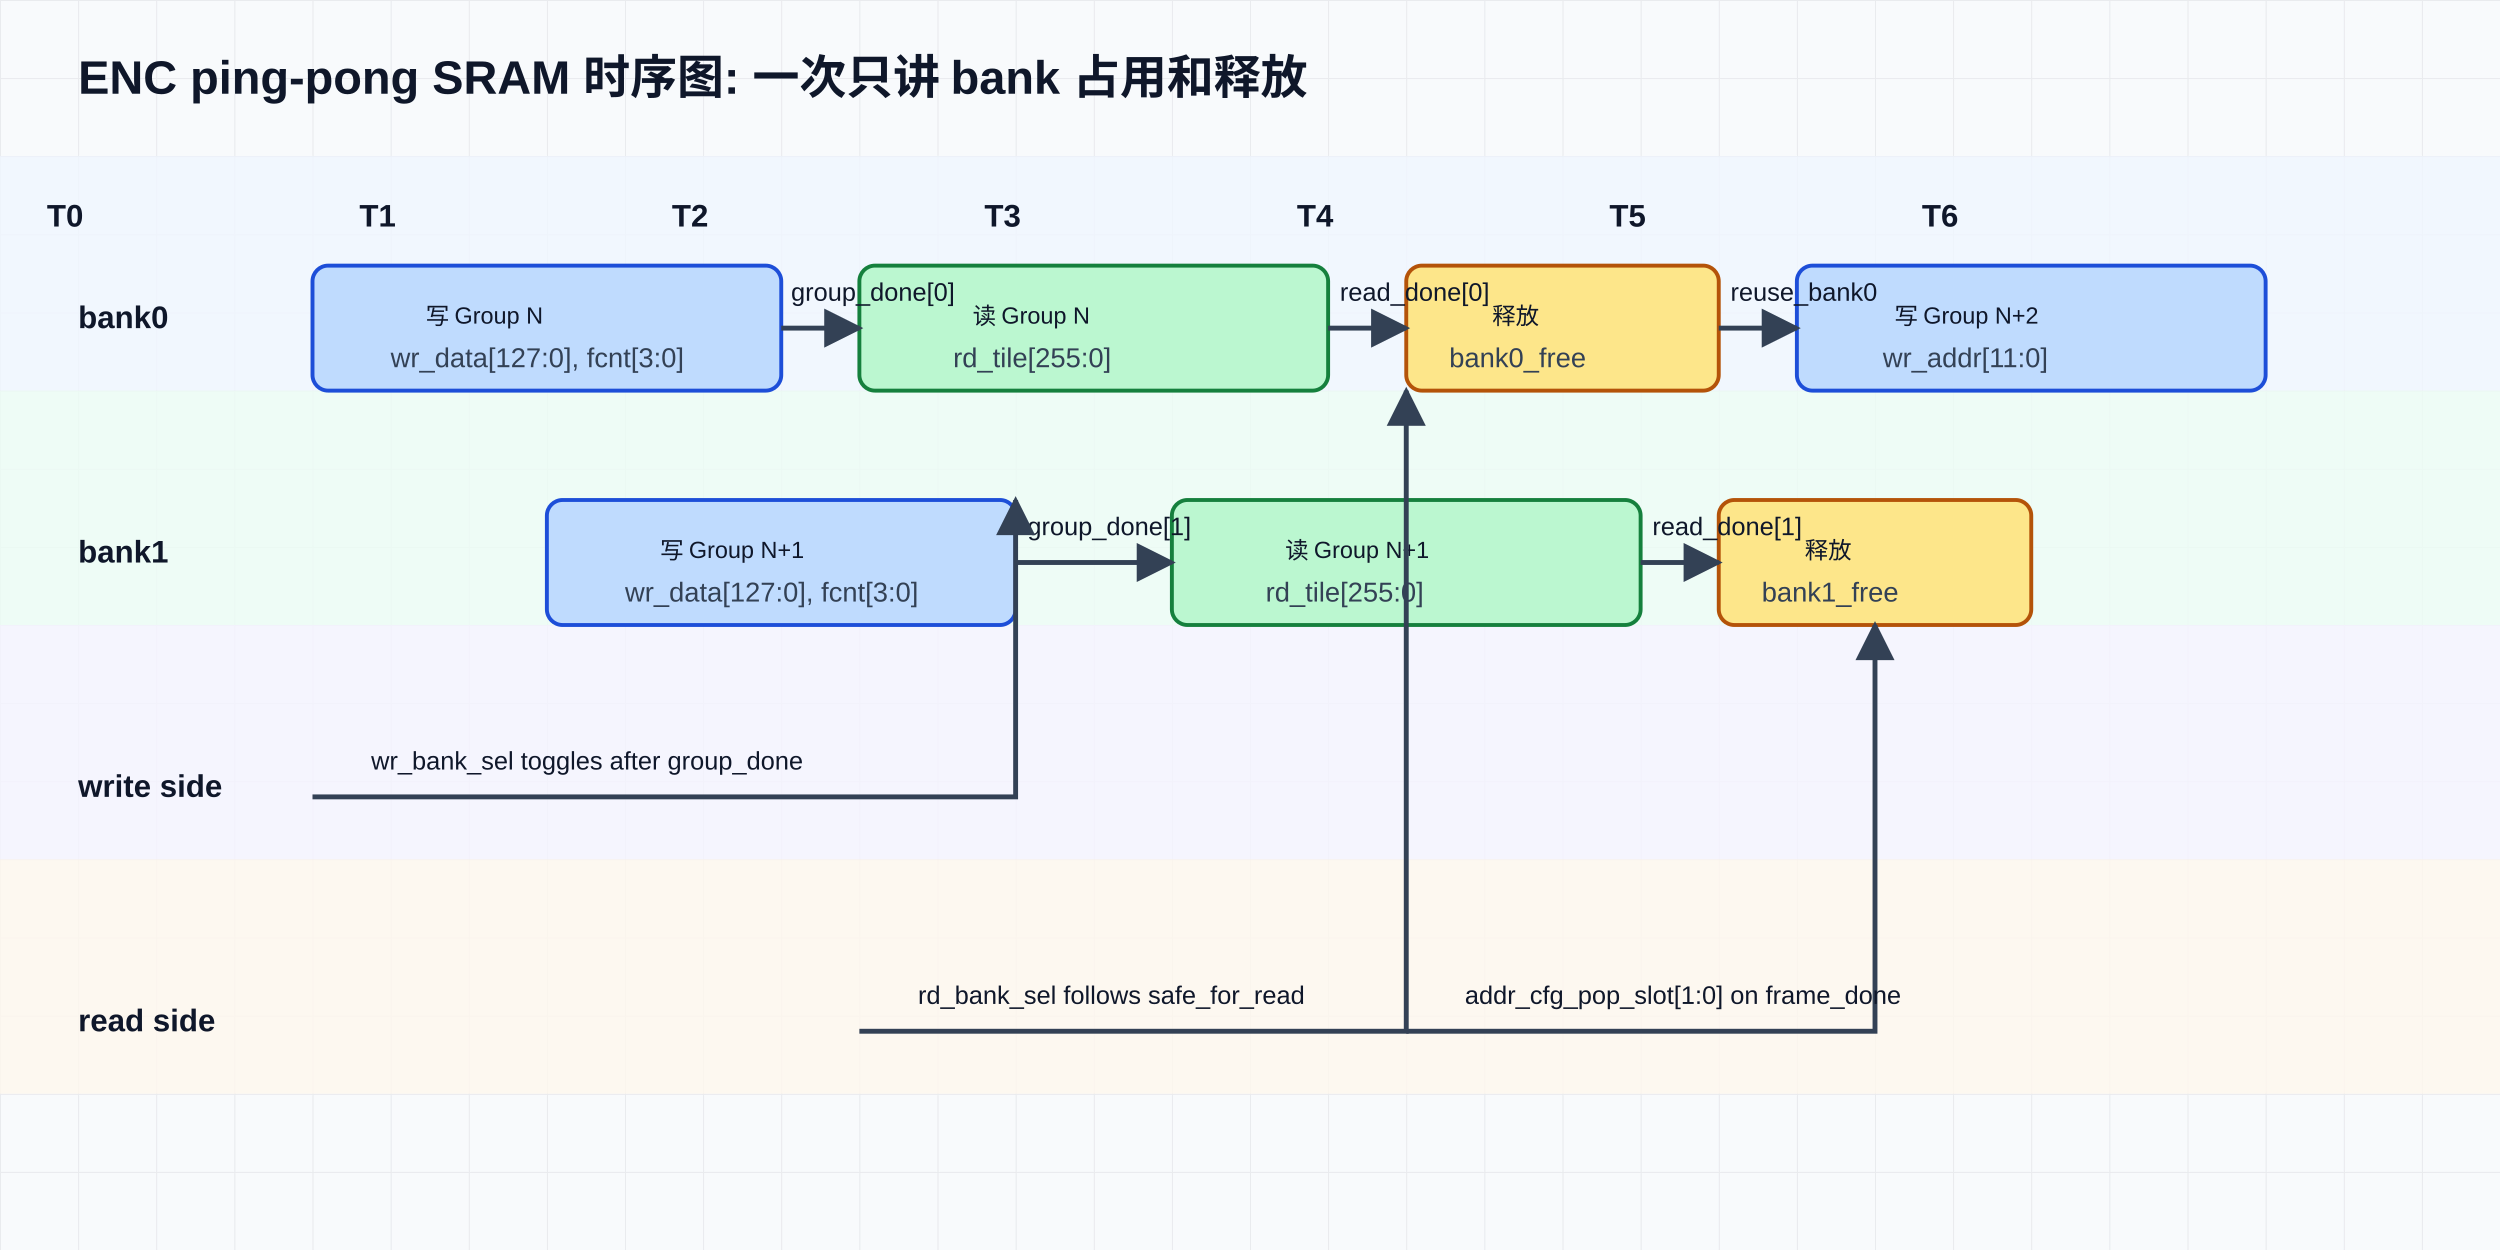
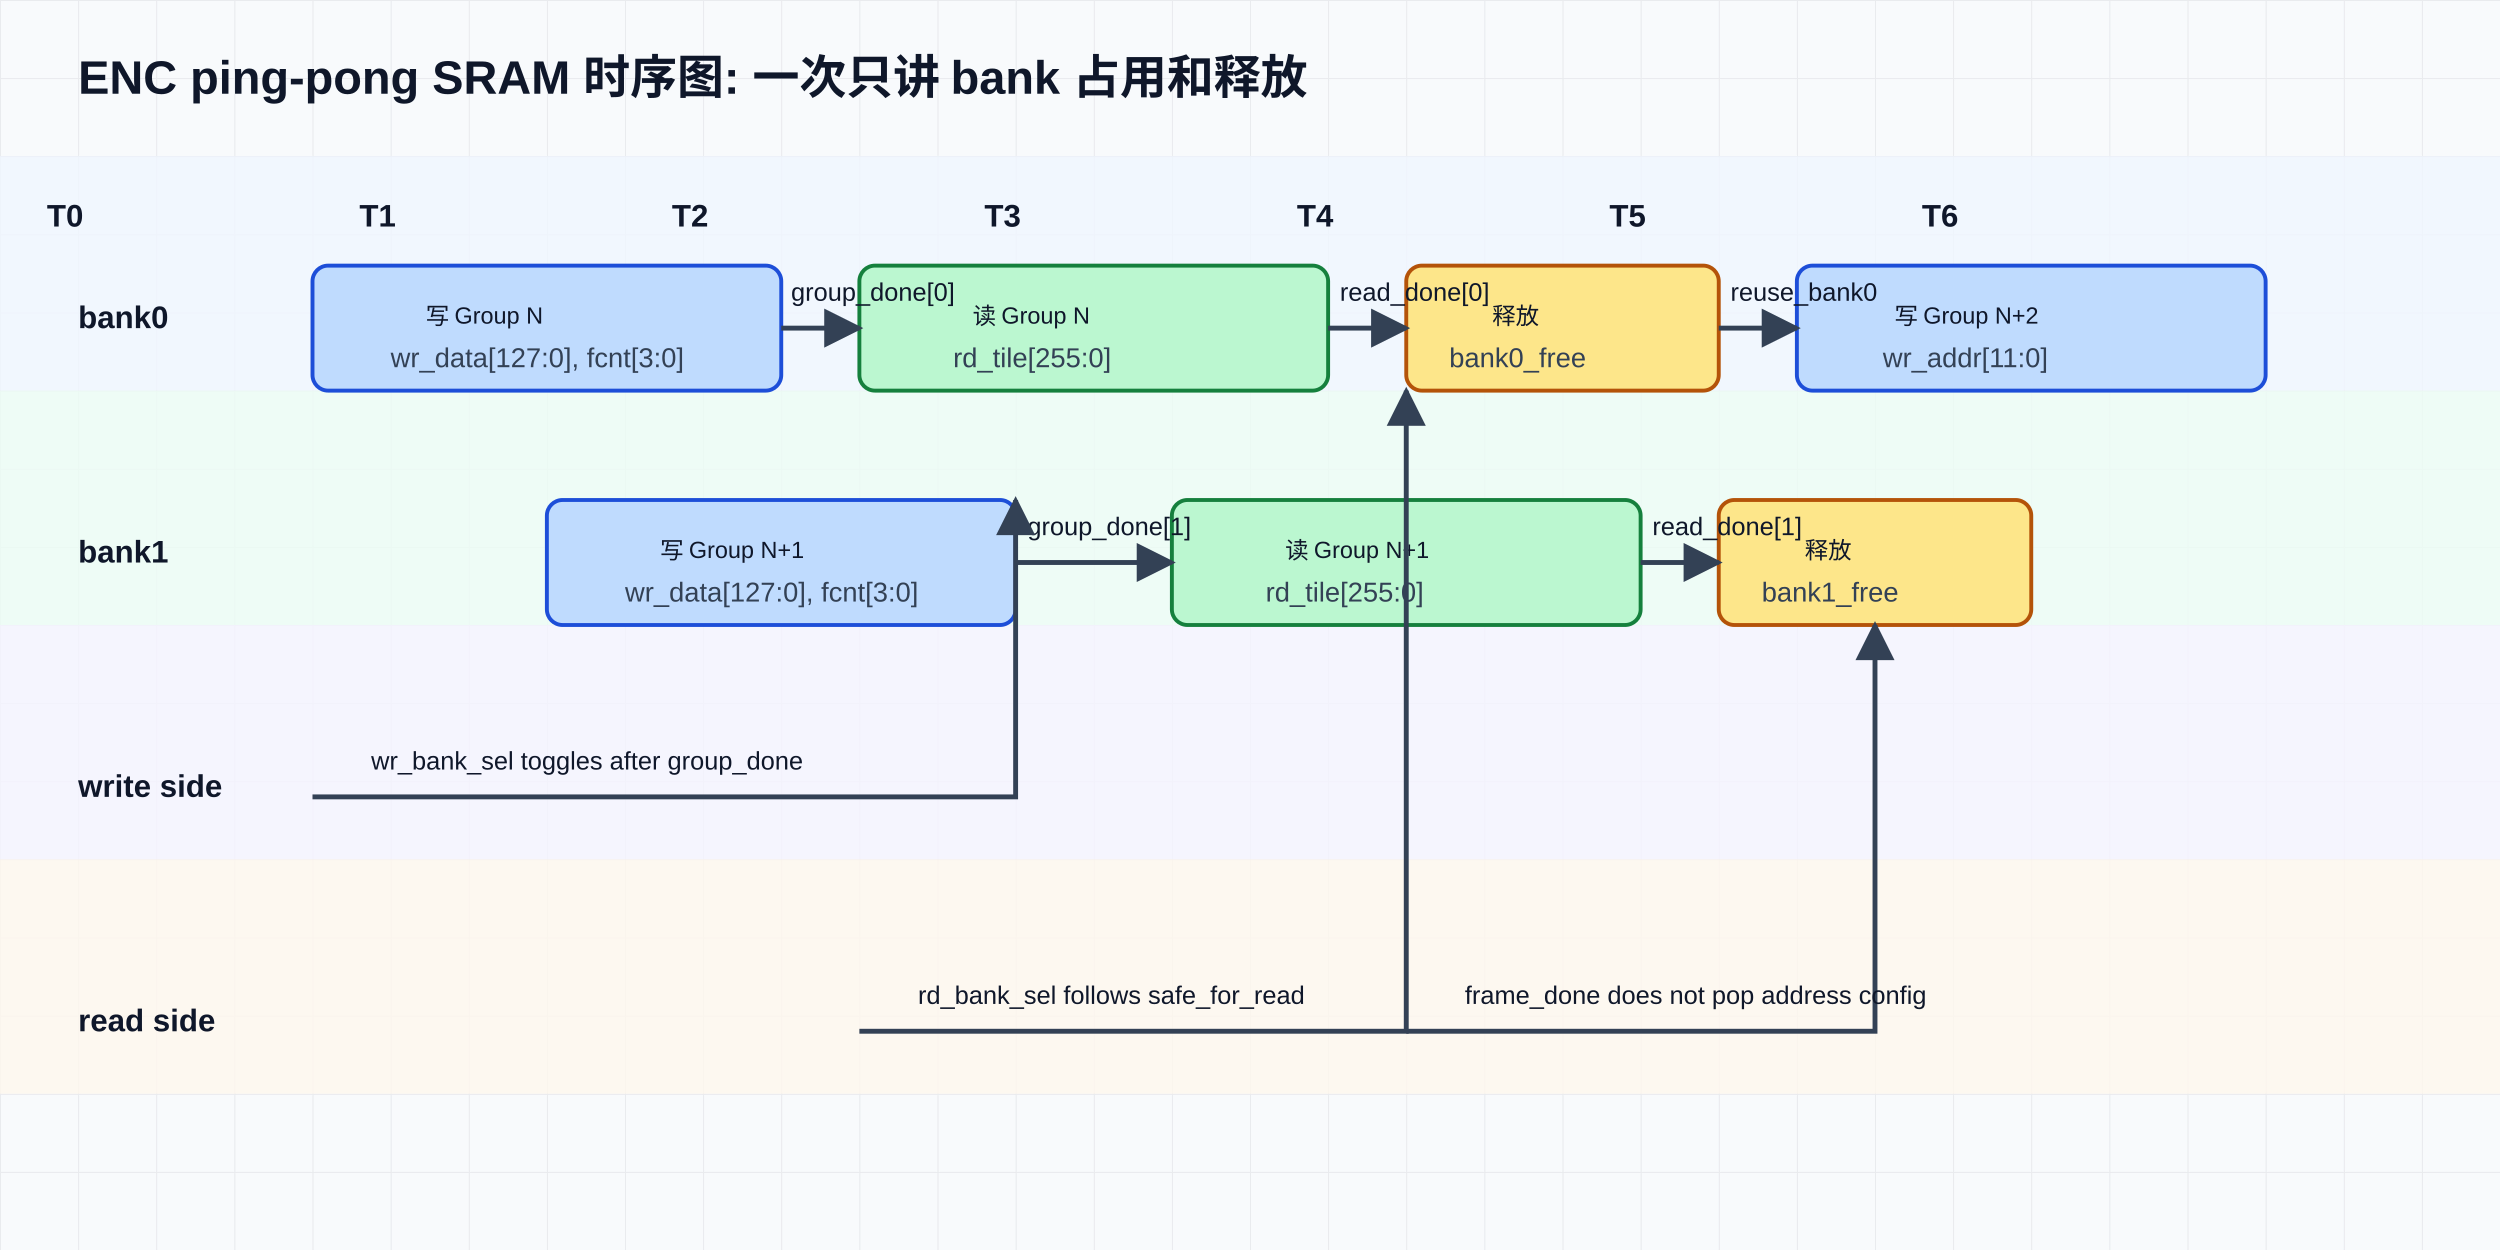
<svg xmlns="http://www.w3.org/2000/svg" width="1280" height="640" viewBox="0 0 1280 640">
  <defs>
    <pattern id="grid" width="40" height="40" patternUnits="userSpaceOnUse">
      <path d="M 40 0 L 0 0 0 40" fill="none" stroke="#e5e7eb" stroke-width="1" />
    </pattern>
    <marker id="arrow" viewBox="0 0 10 10" refX="9" refY="5" markerWidth="8" markerHeight="8" orient="auto">
      <path d="M 0 0 L 10 5 L 0 10 z" fill="#334155" />
    </marker>
    <style>
      text { font-family: Arial, "PingFang SC", "Microsoft YaHei", sans-serif; fill: #0f172a; }
      .title { font-size: 24px; font-weight: 700; }
      .lane { font-size: 16px; font-weight: 700; }
      .bar0 { fill: #bfdbfe; stroke: #1d4ed8; stroke-width: 2; rx: 8; }
      .bar1 { fill: #bbf7d0; stroke: #15803d; stroke-width: 2; rx: 8; }
      .bar2 { fill: #fde68a; stroke: #b45309; stroke-width: 2; rx: 8; }
      .flow { fill: none; stroke: #334155; stroke-width: 2.5; marker-end: url(#arrow); }
      .sig { font-size: 13px; fill: #0f172a; }
      .small { font-size: 14px; fill: #334155; }
    </style>
  </defs>
  <rect width="1280" height="640" fill="#f8fafc" />
  <rect width="1280" height="640" fill="url(#grid)" opacity="0.8" />
  <text x="40" y="48" class="title">ENC ping-pong SRAM 时序图: 一次只讲 bank 占用和释放</text>
  <rect x="0" y="80" width="1280" height="120" fill="#eff6ff" opacity="0.78" />
  <rect x="0" y="200" width="1280" height="120" fill="#ecfdf5" opacity="0.78" />
  <rect x="0" y="320" width="1280" height="120" fill="#f5f3ff" opacity="0.78" />
  <rect x="0" y="440" width="1280" height="120" fill="#fff7ed" opacity="0.78" />
  <text x="24" y="116" class="lane">T0</text>
  <text x="184" y="116" class="lane">T1</text>
  <text x="344" y="116" class="lane">T2</text>
  <text x="504" y="116" class="lane">T3</text>
  <text x="664" y="116" class="lane">T4</text>
  <text x="824" y="116" class="lane">T5</text>
  <text x="984" y="116" class="lane">T6</text>
  <text x="40" y="168" class="lane">bank0</text>
  <text x="40" y="288" class="lane">bank1</text>
  <text x="40" y="408" class="lane">write side</text>
  <text x="40" y="528" class="lane">read side</text>
  <rect x="160" y="136" width="240" height="64" class="bar0" />
  <text x="218" y="166">写 Group N</text>
  <text x="200" y="188" class="small">wr_data[127:0], fcnt[3:0]</text>
  <rect x="440" y="136" width="240" height="64" class="bar1" />
  <text x="498" y="166">读 Group N</text>
  <text x="488" y="188" class="small">rd_tile[255:0]</text>
  <rect x="720" y="136" width="160" height="64" class="bar2" />
  <text x="764" y="166">释放</text>
  <text x="742" y="188" class="small">bank0_free</text>
  <rect x="920" y="136" width="240" height="64" class="bar0" />
  <text x="970" y="166">写 Group N+2</text>
  <text x="964" y="188" class="small">wr_addr[11:0]</text>
  <rect x="280" y="256" width="240" height="64" class="bar0" />
  <text x="338" y="286">写 Group N+1</text>
  <text x="320" y="308" class="small">wr_data[127:0], fcnt[3:0]</text>
  <rect x="600" y="256" width="240" height="64" class="bar1" />
  <text x="658" y="286">读 Group N+1</text>
  <text x="648" y="308" class="small">rd_tile[255:0]</text>
  <rect x="880" y="256" width="160" height="64" class="bar2" />
  <text x="924" y="286">释放</text>
  <text x="902" y="308" class="small">bank1_free</text>
  <path class="flow" d="M 400 168 H 440" />
  <text x="405" y="154" class="sig">group_done[0]</text>
  <path class="flow" d="M 680 168 H 720" />
  <text x="686" y="154" class="sig">read_done[0]</text>
  <path class="flow" d="M 880 168 H 920" />
  <text x="886" y="154" class="sig">reuse_bank0</text>
  <path class="flow" d="M 520 288 H 600" />
  <text x="526" y="274" class="sig">group_done[1]</text>
  <path class="flow" d="M 840 288 H 880" />
  <text x="846" y="274" class="sig">read_done[1]</text>
  <path class="flow" d="M 160 408 H 520 V 256" />
  <text x="190" y="394" class="sig">wr_bank_sel toggles after group_done</text>
  <path class="flow" d="M 440 528 H 720 V 200" />
  <text x="470" y="514" class="sig">rd_bank_sel follows safe_for_read</text>
  <path class="flow" d="M 720 528 H 960 V 320" />
-   <text x="750" y="514" class="sig">addr_cfg_pop_slot[1:0] on frame_done</text>
+   <text x="750" y="514" class="sig">frame_done does not pop address config</text>
</svg>
